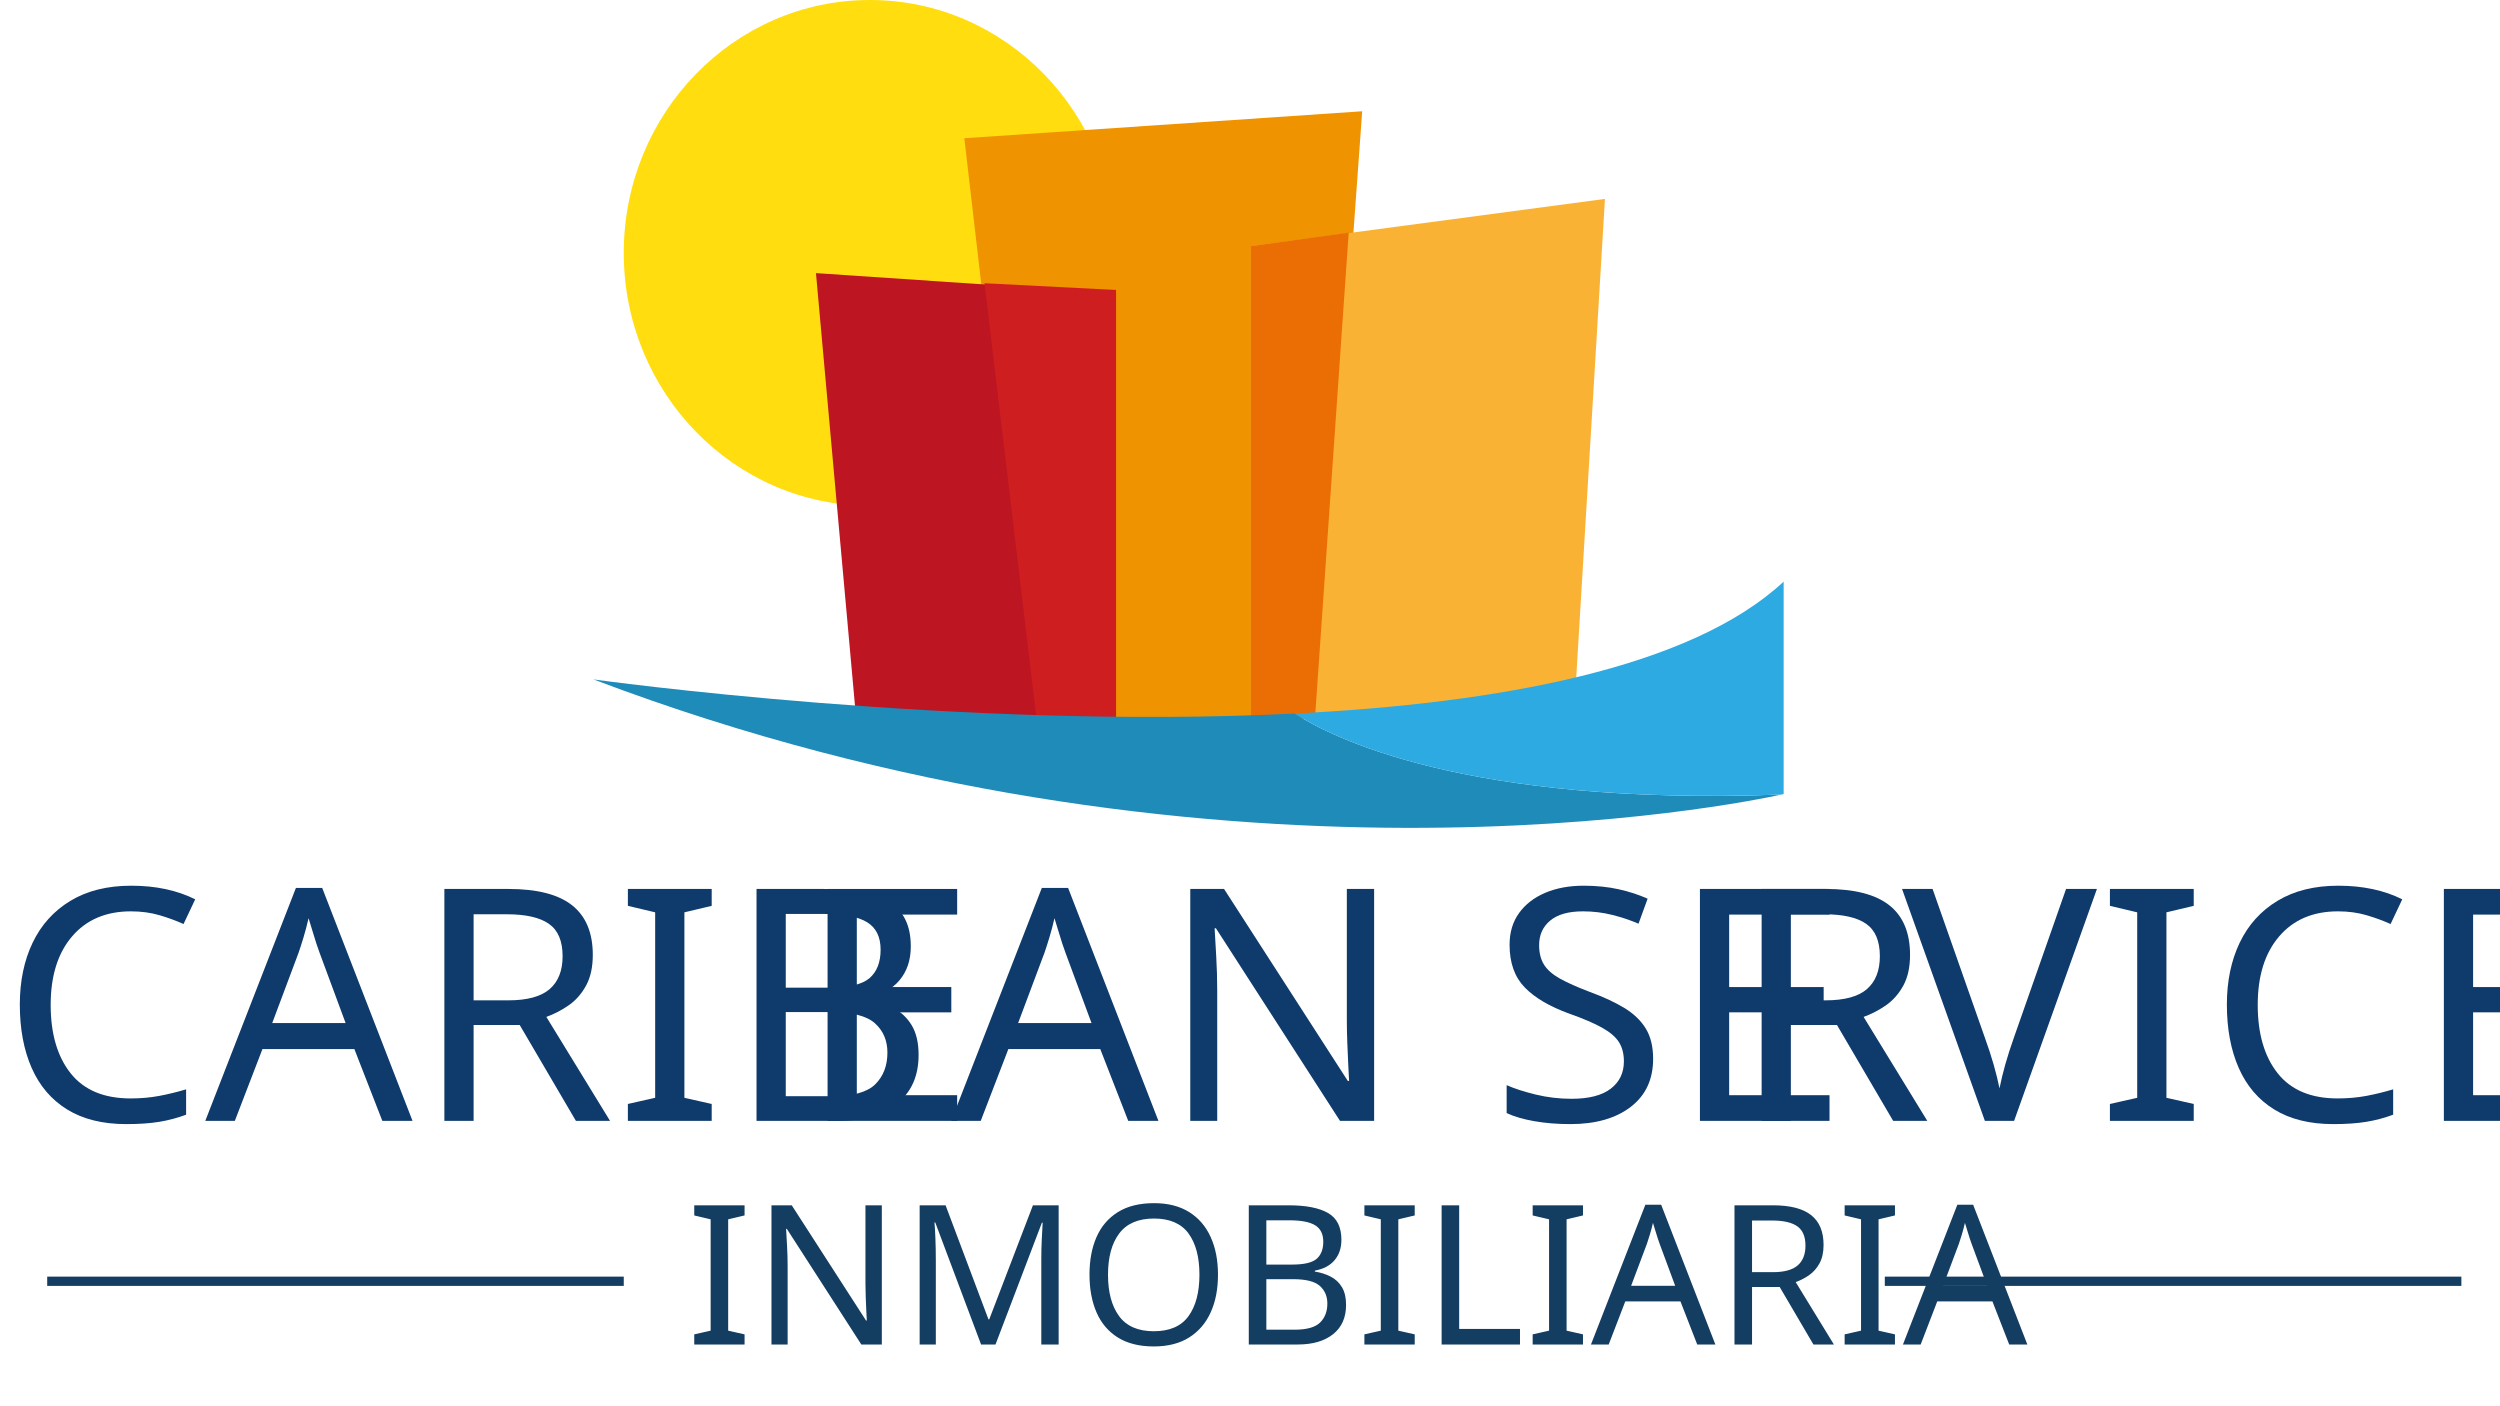
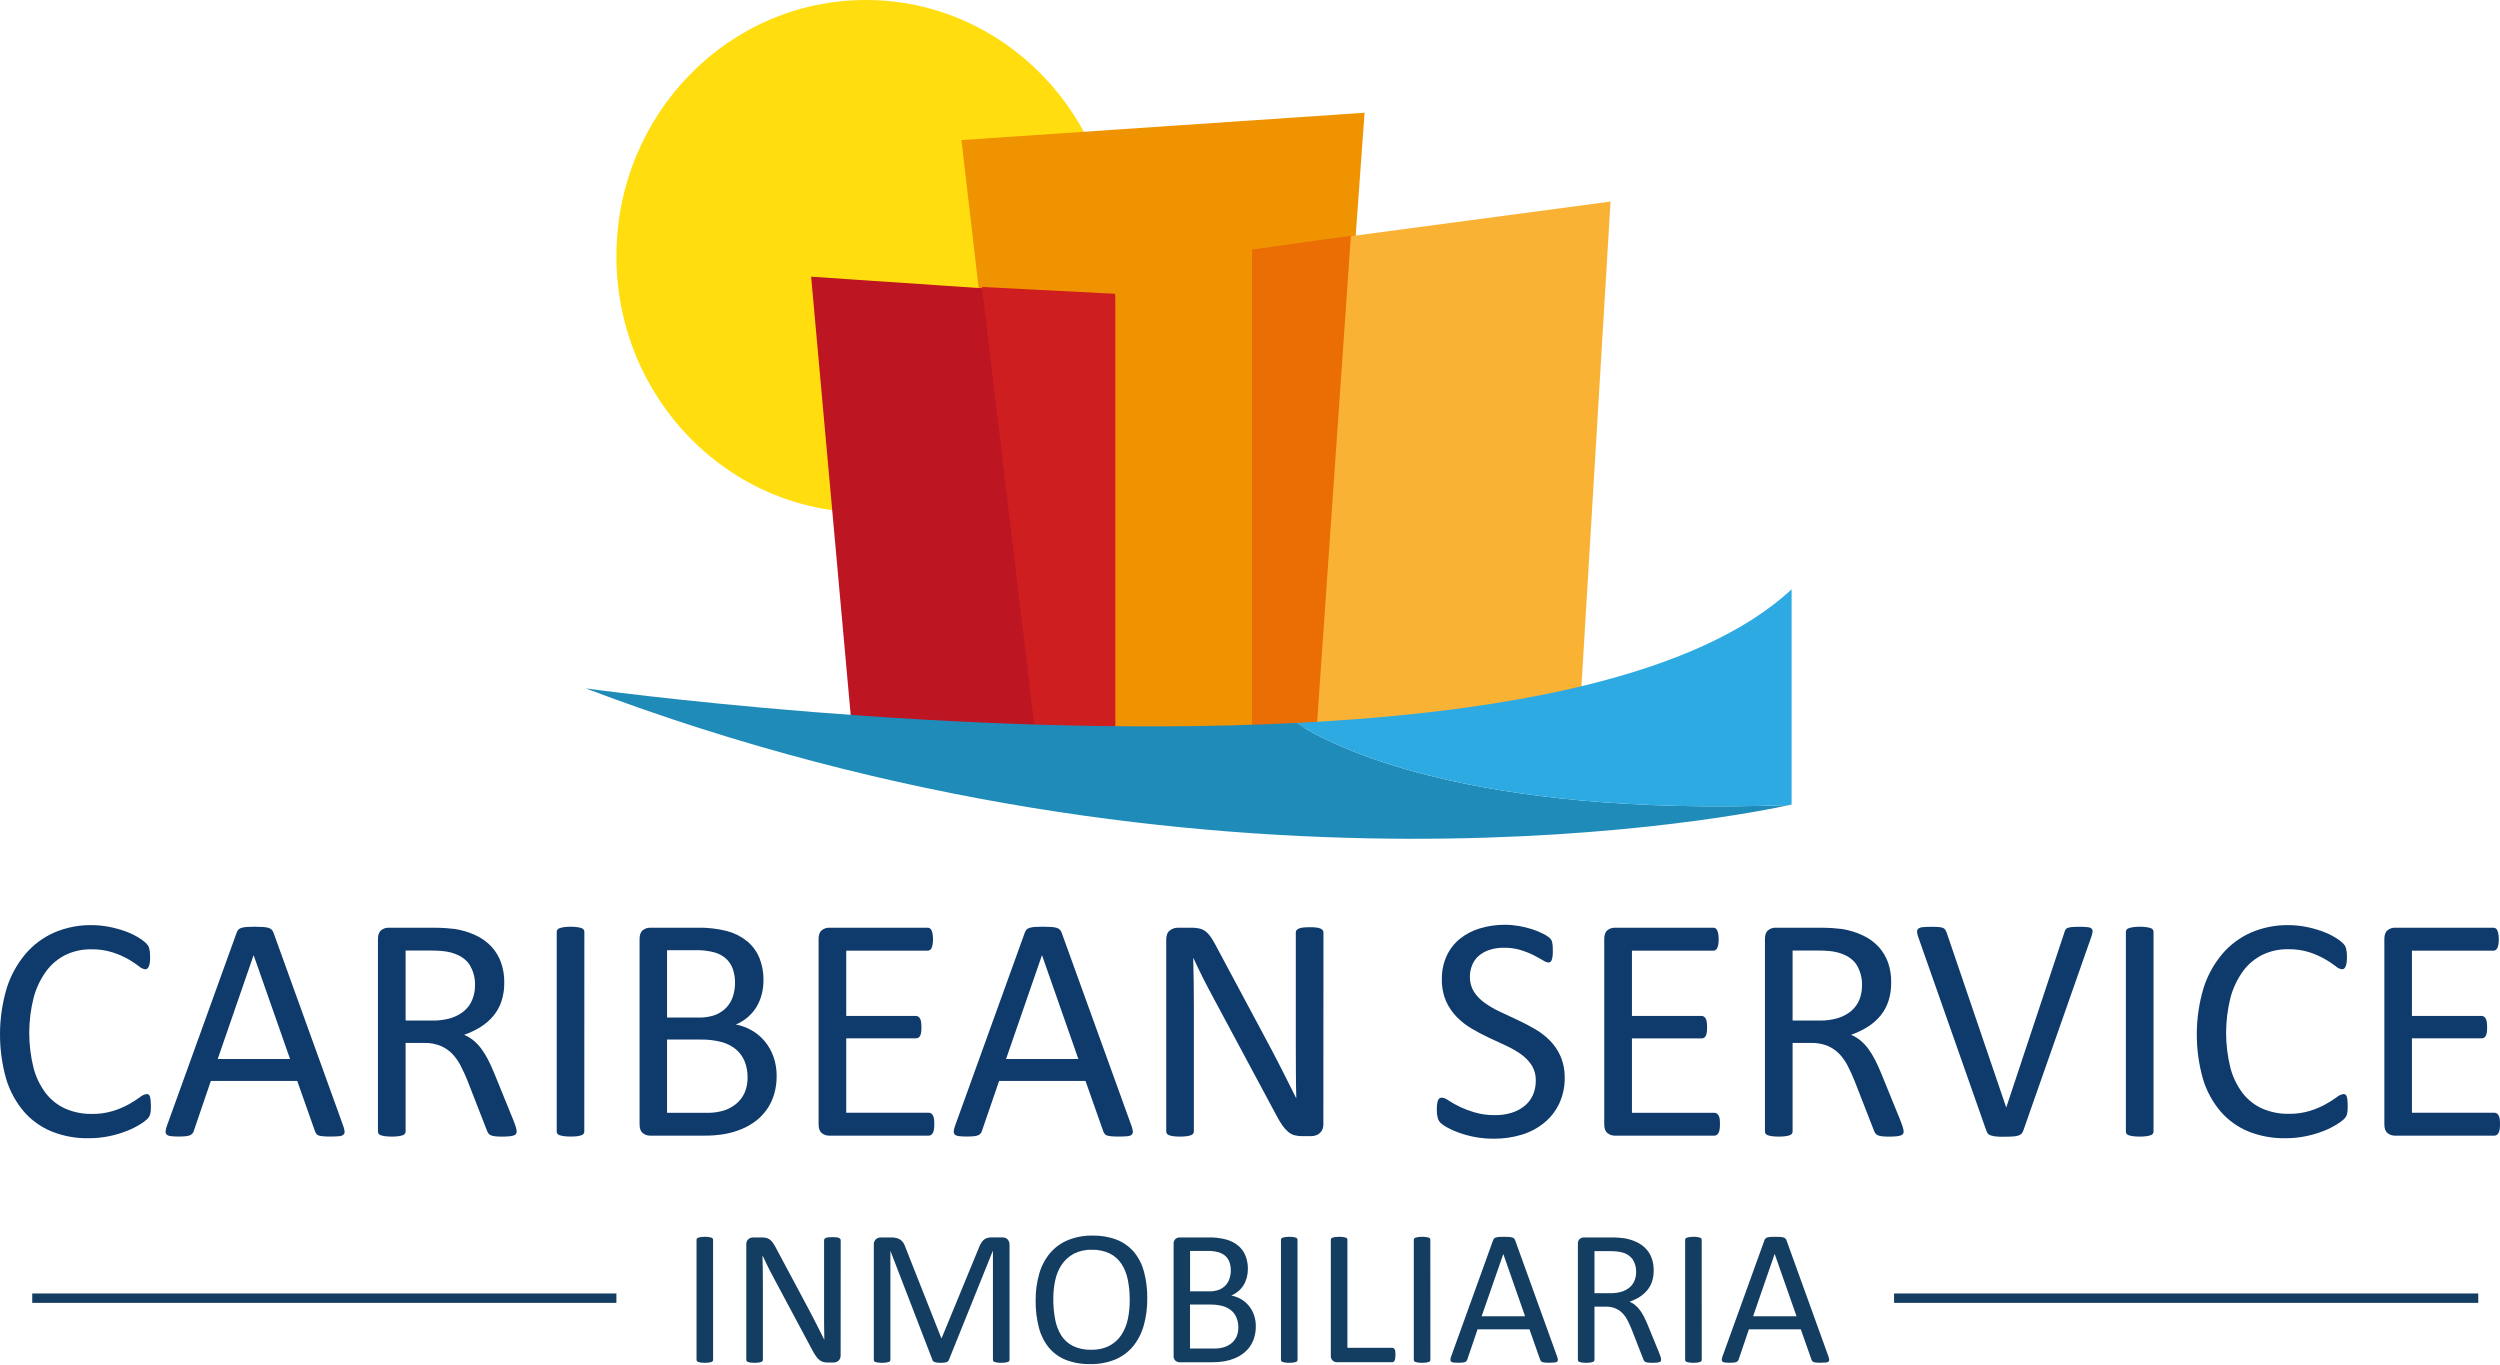
- <svg xmlns="http://www.w3.org/2000/svg" viewBox="0 0 1348.34 758">
+ <svg xmlns="http://www.w3.org/2000/svg" id="Capa_1" data-name="Capa 1" width="1330.78" height="726.12" viewBox="0 0 1330.78 726.12">
  <defs>
-     <style>.cls-1{fill:#ffdd0f;}.cls-2{fill:#f09300;}.cls-3{fill:#bd1522;}.cls-4{fill:#cf1e20;}.cls-5{fill:#fab234;}.cls-6{fill:#eb6e04;}.cls-7{fill:#1f8bb9;}.cls-8{fill:#2daae2;}.cls-9{font-size:175.19px;fill:#0e3a6c;}.cls-12,.cls-9{font-family:Calibri, Calibri;}.cls-10{letter-spacing:-0.01em;}.cls-11{letter-spacing:-0.01em;}.cls-12{font-size:105.16px;fill:#143d62;}.cls-13{fill:none;stroke:#143d62;stroke-miterlimit:10;stroke-width:5px;}</style>
+     <style>.cls-1{fill:#ffdd0f;}.cls-2{fill:#f09300;}.cls-3{fill:#bd1522;}.cls-4{fill:#cf1e20;}.cls-5{fill:#fab234;}.cls-6{fill:#eb6e04;}.cls-7{fill:#1f8bb9;}.cls-8{fill:#2daae2;}.cls-9{isolation:isolate;}.cls-10{fill:#0e3a6c;}.cls-11{fill:#143d62;}.cls-12{fill:none;stroke:#143d62;stroke-miterlimit:10;stroke-width:5px;}</style>
  </defs>
  <g id="Capa_2" data-name="Capa 2">
-     <ellipse class="cls-1" cx="469.17" cy="136.39" rx="132.75" ry="136.39" />
-     <polygon class="cls-2" points="520.09 74.56 734.68 60.01 711.03 387.34 556.46 387.34 520.09 74.56" />
-     <polygon class="cls-3" points="461.9 389.16 440.08 147.3 601.92 158.21 601.92 396.43 461.9 389.16" />
-     <polygon class="cls-4" points="531 152.75 601.92 156.39 601.92 396.43 560.1 396.43 531 152.75" />
-     <polygon class="cls-5" points="674.66 132.75 865.61 107.29 849.24 380.07 674.66 389.16 674.66 132.75" />
-     <polygon class="cls-6" points="674.66 132.75 727.4 125.48 709.22 387.34 674.66 387.34 674.66 132.75" />
-     <path class="cls-7" d="M971.71,446.53c-20.91,4.6-308.06,64-640.71-62.1,0,0,197.23,27.48,378.19,18.4C728.3,415.25,801,452.91,971.71,446.53Z" transform="translate(-10.94 -18)" />
-     <path class="cls-8" d="M972.93,331.69V446.26l-1.22.27C801,452.91,728.3,415.25,709.19,402.83,819,397.34,922.79,378.39,972.93,331.69Z" transform="translate(-10.94 -18)" />
-     <text class="cls-9" transform="translate(0 604.52)">CARIB<tspan class="cls-10" x="429.34" y="0">E</tspan>
-       <tspan x="513.01" y="0">AN SE</tspan>
-       <tspan class="cls-11" x="933.11" y="0">R</tspan>
-       <tspan x="1025.84" y="0">VICE</tspan>
-     </text>
-     <text class="cls-12" transform="translate(370.23 725.14)">INMOBILIARIA</text>
-     <line class="cls-13" x1="25.46" y1="691.03" x2="336.42" y2="691.03" />
-     <line class="cls-13" x1="1016.54" y1="691.03" x2="1327.51" y2="691.03" />
+     <ellipse class="cls-1" cx="460.87" cy="136.39" rx="132.75" ry="136.39" />
+     <polygon class="cls-2" points="511.79 74.56 726.38 60.01 702.73 387.34 548.16 387.34 511.79 74.56" />
+     <polygon class="cls-3" points="453.6 389.16 431.78 147.3 593.62 158.21 593.62 396.43 453.6 389.16" />
+     <polygon class="cls-4" points="522.7 152.75 593.62 156.39 593.62 396.43 551.8 396.43 522.7 152.75" />
+     <polygon class="cls-5" points="666.36 132.75 857.31 107.29 840.94 380.07 666.36 389.16 666.36 132.75" />
+     <polygon class="cls-6" points="666.36 132.75 719.1 125.48 700.92 387.34 666.36 387.34 666.36 132.75" />
+     <path class="cls-7" d="M960.77,428.53c-20.91,4.6-308.06,64-640.71-62.1,0,0,197.23,27.48,378.19,18.4C717.36,397.25,790.06,434.91,960.77,428.53Z" transform="translate(-8.3)" />
+     <path class="cls-8" d="M962,313.69V428.26l-1.22.27c-170.71,6.38-243.41-31.28-262.52-43.7C808.06,379.34,911.85,360.39,962,313.69Z" transform="translate(-8.3)" />
+     <g class="cls-9">
+       <g class="cls-9">
+         <path class="cls-10" d="M88.62,588.87c0,.91,0,1.71-.08,2.39a10.37,10.37,0,0,1-.3,1.8,6.33,6.33,0,0,1-.56,1.37,7.57,7.57,0,0,1-1.2,1.45,25,25,0,0,1-3.59,2.61,42.86,42.86,0,0,1-6.8,3.42,57,57,0,0,1-9.32,2.82,53.74,53.74,0,0,1-11.51,1.16A50.54,50.54,0,0,1,35.8,602.3,39.33,39.33,0,0,1,21,591.69a48.45,48.45,0,0,1-9.41-17.32,87,87,0,0,1,.26-48.29,53.31,53.31,0,0,1,10-18.27,42.82,42.82,0,0,1,15.36-11.42A48.67,48.67,0,0,1,57,492.46a47.74,47.74,0,0,1,9.32.9,58.72,58.72,0,0,1,8.39,2.27,38,38,0,0,1,6.84,3.16,23.12,23.12,0,0,1,4.15,2.95,10.45,10.45,0,0,1,1.5,1.75,6.18,6.18,0,0,1,.55,1.42,13.33,13.33,0,0,1,.35,1.92,25.2,25.2,0,0,1,.12,2.65,20.07,20.07,0,0,1-.17,2.91,7.93,7.93,0,0,1-.51,2,3.16,3.16,0,0,1-.82,1.2,1.76,1.76,0,0,1-1.16.38,6.43,6.43,0,0,1-3.36-1.66,53,53,0,0,0-5.54-3.68A45,45,0,0,0,68.37,507a36.08,36.08,0,0,0-11.65-1.67,30.44,30.44,0,0,0-13.46,2.95,28.41,28.41,0,0,0-10.36,8.69,42.63,42.63,0,0,0-6.67,14,76.81,76.81,0,0,0-.08,37.47,38.42,38.42,0,0,0,6.53,13.51,27.33,27.33,0,0,0,10.45,8.22,33.93,33.93,0,0,0,14,2.78,36.86,36.86,0,0,0,11.56-1.63,44.76,44.76,0,0,0,8.43-3.63A67.18,67.18,0,0,0,82.86,584a6.83,6.83,0,0,1,3.53-1.62,2,2,0,0,1,1,.25,1.85,1.85,0,0,1,.69,1,8.65,8.65,0,0,1,.38,2A32.08,32.08,0,0,1,88.62,588.87Z" transform="translate(-8.3)" />
+         <path class="cls-10" d="M191,599.3a10.85,10.85,0,0,1,.72,3,2.07,2.07,0,0,1-.64,1.75,4.1,4.1,0,0,1-2.27.77,39.53,39.53,0,0,1-4.23.17c-1.77,0-3.18,0-4.23-.13a9.34,9.34,0,0,1-2.4-.42,2.54,2.54,0,0,1-1.2-.82,6.56,6.56,0,0,1-.72-1.28l-9.5-26.94h-46L111.46,602a4.76,4.76,0,0,1-.68,1.33,3.41,3.41,0,0,1-1.24.94,7.82,7.82,0,0,1-2.31.55,34.36,34.36,0,0,1-3.9.17,32,32,0,0,1-4.06-.21,4.07,4.07,0,0,1-2.22-.81,2.17,2.17,0,0,1-.6-1.76,10.46,10.46,0,0,1,.73-3L134.3,496.39a4.46,4.46,0,0,1,.9-1.53,3.72,3.72,0,0,1,1.62-.95,13.19,13.19,0,0,1,2.74-.47c1.11-.08,2.52-.13,4.24-.13s3.33.05,4.53.13a14.23,14.23,0,0,1,2.91.47,3.83,3.83,0,0,1,1.71,1,4.58,4.58,0,0,1,.94,1.58Zm-47.65-90.76h-.09l-19.07,55.18H162.7Z" transform="translate(-8.3)" />
+         <path class="cls-10" d="M283.32,602.3a2.64,2.64,0,0,1-.26,1.19,2,2,0,0,1-1.11.86,9.3,9.3,0,0,1-2.4.51,37.36,37.36,0,0,1-4.1.17,30.06,30.06,0,0,1-3.64-.17,8.1,8.1,0,0,1-2.27-.55,3.15,3.15,0,0,1-1.32-1.07,6.81,6.81,0,0,1-.82-1.71l-10.17-26.09q-1.8-4.46-3.73-8.17a26.49,26.49,0,0,0-4.57-6.42,18.78,18.78,0,0,0-6.25-4.19,22.35,22.35,0,0,0-8.64-1.5h-9.83V602.3a1.91,1.91,0,0,1-.39,1.19,2.54,2.54,0,0,1-1.2.82,11.53,11.53,0,0,1-2.22.51,30.11,30.11,0,0,1-7.1,0,12.79,12.79,0,0,1-2.27-.51,2.27,2.27,0,0,1-1.2-.82,2.16,2.16,0,0,1-.34-1.19V499.82c0-2.23.59-3.78,1.76-4.67a6,6,0,0,1,3.72-1.32h23.52c2.79,0,5.12.07,7,.21s3.52.3,5,.47A42.21,42.21,0,0,1,261.8,498a27,27,0,0,1,8.26,6.07,24.66,24.66,0,0,1,5,8.43A31.51,31.51,0,0,1,276.73,523a30.75,30.75,0,0,1-1.5,10,24.15,24.15,0,0,1-4.32,7.79,28.41,28.41,0,0,1-6.76,5.86,43.5,43.5,0,0,1-8.81,4.19,20.63,20.63,0,0,1,5,3,25,25,0,0,1,4.15,4.4,40.53,40.53,0,0,1,3.64,5.9q1.71,3.35,3.42,7.53l9.92,24.38c.8,2.05,1.31,3.49,1.54,4.32A7.84,7.84,0,0,1,283.32,602.3Zm-22.16-77.76a19.79,19.79,0,0,0-2.91-11q-2.91-4.5-9.75-6.46a27.7,27.7,0,0,0-4.83-.86q-2.7-.25-7.06-.25h-12.4v37.29h14.37a31.94,31.94,0,0,0,10-1.41,20,20,0,0,0,7.06-3.93,15.34,15.34,0,0,0,4.14-5.95A20.28,20.28,0,0,0,261.16,524.54Z" transform="translate(-8.3)" />
+         <path class="cls-10" d="M319.33,602.3a2.16,2.16,0,0,1-.34,1.19,2.27,2.27,0,0,1-1.2.82,12.79,12.79,0,0,1-2.27.51A24.76,24.76,0,0,1,312,605a25,25,0,0,1-3.51-.21,12.72,12.72,0,0,1-2.31-.51,2.2,2.2,0,0,1-1.19-.82,2.08,2.08,0,0,1-.34-1.19V496.05a1.9,1.9,0,0,1,.38-1.19,2.52,2.52,0,0,1,1.28-.82,14,14,0,0,1,2.31-.51,23.24,23.24,0,0,1,3.38-.22,24.58,24.58,0,0,1,3.55.22,12.79,12.79,0,0,1,2.27.51,2.27,2.27,0,0,1,1.2.82,2.16,2.16,0,0,1,.34,1.19Z" transform="translate(-8.3)" />
+         <path class="cls-10" d="M421.72,572.78a33.46,33.46,0,0,1-1.32,9.63,28.81,28.81,0,0,1-3.72,7.91,27.69,27.69,0,0,1-5.78,6.16,33.36,33.36,0,0,1-7.61,4.45,43.6,43.6,0,0,1-9.07,2.69,61,61,0,0,1-11.08.9H354.23a6,6,0,0,1-3.72-1.33q-1.75-1.32-1.76-4.66V499.82c0-2.23.59-3.78,1.76-4.67a6.09,6.09,0,0,1,3.72-1.32h25.15a58.5,58.5,0,0,1,16.25,1.88,28.71,28.71,0,0,1,10.57,5.48,22.65,22.65,0,0,1,6.37,8.81,31,31,0,0,1,2.14,11.8,30,30,0,0,1-.94,7.53A25.34,25.34,0,0,1,411,536a22.9,22.9,0,0,1-4.62,5.43,24.23,24.23,0,0,1-6.38,3.93,27,27,0,0,1,8.47,3.13,25.59,25.59,0,0,1,6.89,5.77,26.92,26.92,0,0,1,4.66,8.21A30.13,30.13,0,0,1,421.72,572.78Zm-22.15-49.52a22.48,22.48,0,0,0-1.11-7.28,13.52,13.52,0,0,0-3.5-5.51,15.75,15.75,0,0,0-6.23-3.47,35.4,35.4,0,0,0-10.16-1.2H363.38v35.85h16.73a23.76,23.76,0,0,0,9.22-1.5,16.63,16.63,0,0,0,5.8-4,15.52,15.52,0,0,0,3.37-5.9A23.11,23.11,0,0,0,399.57,523.26Zm6.67,50.38a22.48,22.48,0,0,0-1.58-8.73,16.6,16.6,0,0,0-4.61-6.33,20.44,20.44,0,0,0-7.6-3.89A42.07,42.07,0,0,0,381,553.37H363.38v39h21.35a29.34,29.34,0,0,0,8.79-1.19,19.68,19.68,0,0,0,6.61-3.55,16.33,16.33,0,0,0,4.49-5.86A19.21,19.21,0,0,0,406.24,573.64Z" transform="translate(-8.3)" />
+         <path class="cls-10" d="M505.64,598.45a19.22,19.22,0,0,1-.17,2.69,6,6,0,0,1-.6,1.93,3,3,0,0,1-1,1.11,2.29,2.29,0,0,1-1.24.34H449.52a6,6,0,0,1-3.72-1.33q-1.76-1.32-1.75-4.66V499.82c0-2.23.58-3.78,1.75-4.67a6.09,6.09,0,0,1,3.72-1.32h52.53a2.19,2.19,0,0,1,2.13,1.45,8.6,8.6,0,0,1,.56,1.93,16.33,16.33,0,0,1,.21,2.86,15.26,15.26,0,0,1-.21,2.7,7.55,7.55,0,0,1-.56,1.88,2.39,2.39,0,0,1-.89,1.07,2.34,2.34,0,0,1-1.24.34H458.76v34.73h37.13a2.12,2.12,0,0,1,1.24.39,3.09,3.09,0,0,1,.94,1.07,5.47,5.47,0,0,1,.55,1.88,19.4,19.4,0,0,1,.17,2.82,16.91,16.91,0,0,1-.17,2.65,5.47,5.47,0,0,1-.55,1.8,2.41,2.41,0,0,1-.94,1,2.58,2.58,0,0,1-1.24.3H458.76v39.61h43.88a2.29,2.29,0,0,1,1.24.34,3,3,0,0,1,1,1.07,5.4,5.4,0,0,1,.6,1.88A20.76,20.76,0,0,1,505.64,598.45Z" transform="translate(-8.3)" />
+         <path class="cls-10" d="M610.6,599.3a10.93,10.93,0,0,1,.73,3,2.11,2.11,0,0,1-.65,1.75,4.06,4.06,0,0,1-2.26.77,39.86,39.86,0,0,1-4.24.17c-1.77,0-3.18,0-4.23-.13a9.34,9.34,0,0,1-2.4-.42,2.46,2.46,0,0,1-1.19-.82,6.55,6.55,0,0,1-.73-1.28l-9.5-26.94h-46L531,602a4.51,4.51,0,0,1-.68,1.33,3.41,3.41,0,0,1-1.24.94,7.66,7.66,0,0,1-2.31.55,34.29,34.29,0,0,1-3.89.17,32.08,32.08,0,0,1-4.07-.21,4.07,4.07,0,0,1-2.22-.81,2.17,2.17,0,0,1-.6-1.76,10.46,10.46,0,0,1,.73-3l37.12-102.83a4.46,4.46,0,0,1,.9-1.53,3.71,3.71,0,0,1,1.63-.95,13,13,0,0,1,2.74-.47c1.11-.08,2.52-.13,4.23-.13s3.34.05,4.53.13a14.23,14.23,0,0,1,2.91.47,3.83,3.83,0,0,1,1.71,1,4.58,4.58,0,0,1,.94,1.58ZM563,508.54h-.08l-19.08,55.18h38.49Z" transform="translate(-8.3)" />
+         <path class="cls-10" d="M712.74,598.45a6.74,6.74,0,0,1-.58,2.91,5.69,5.69,0,0,1-3.58,3.07,8,8,0,0,1-2.3.35h-4.87a15.52,15.52,0,0,1-4-.47,9.23,9.23,0,0,1-3.28-1.71,17.55,17.55,0,0,1-3.09-3.38,44.55,44.55,0,0,1-3.29-5.48l-33.77-63q-2.64-4.87-5.34-10.22t-5-10.39h-.17q.16,6.15.25,12.57t.09,12.75V602.3a2.08,2.08,0,0,1-.36,1.15,2.3,2.3,0,0,1-1.22.86,12.65,12.65,0,0,1-2.26.51,30.37,30.37,0,0,1-7.13,0,11.59,11.59,0,0,1-2.21-.51,2.28,2.28,0,0,1-1.17-.86,2.08,2.08,0,0,1-.36-1.15V500.16c0-2.28.64-3.91,1.94-4.88a6.91,6.91,0,0,1,4.24-1.45h7.24a17.87,17.87,0,0,1,4.28.43,8.72,8.72,0,0,1,3.09,1.41,12.36,12.36,0,0,1,2.65,2.73,36.3,36.3,0,0,1,2.68,4.41l26,48.59q2.4,4.46,4.63,8.68t4.3,8.34q2.07,4.11,4.09,8.09t4,8h.09q-.18-6.75-.21-14.07c0-4.88-.05-9.56-.05-14.07V496.31a1.89,1.89,0,0,1,.36-1.11,3,3,0,0,1,1.22-.9,8.08,8.08,0,0,1,2.26-.56,32.22,32.22,0,0,1,3.65-.17,30.5,30.5,0,0,1,3.43.17,7.48,7.48,0,0,1,2.26.56,3.09,3.09,0,0,1,1.18.9,1.89,1.89,0,0,1,.36,1.11Z" transform="translate(-8.3)" />
+         <path class="cls-10" d="M841.22,573.47a32.12,32.12,0,0,1-2.87,13.86,29.7,29.7,0,0,1-8,10.3,34.53,34.53,0,0,1-12,6.38,50,50,0,0,1-14.84,2.13,53.69,53.69,0,0,1-10.31-.93,56.24,56.24,0,0,1-8.47-2.32,40.52,40.52,0,0,1-6.24-2.82,16.66,16.66,0,0,1-3.51-2.48A6.25,6.25,0,0,1,773.6,595a15,15,0,0,1-.47-4.23,22.42,22.42,0,0,1,.17-3.12,7.31,7.31,0,0,1,.51-2,2.23,2.23,0,0,1,.86-1.07,2.32,2.32,0,0,1,1.2-.3,7,7,0,0,1,3.37,1.45,53,53,0,0,0,13.86,6.37,37.7,37.7,0,0,0,11.17,1.5,28.56,28.56,0,0,0,8.76-1.28,20.65,20.65,0,0,0,6.85-3.64,15.63,15.63,0,0,0,4.4-5.77,18.74,18.74,0,0,0,1.54-7.79,14.58,14.58,0,0,0-2.14-8,21.58,21.58,0,0,0-5.64-5.86,50.17,50.17,0,0,0-8-4.62l-9.2-4.27a102.45,102.45,0,0,1-9.15-4.84,38.39,38.39,0,0,1-8-6.24,28.9,28.9,0,0,1-5.69-8.43,27.91,27.91,0,0,1-2.18-11.59,29,29,0,0,1,2.52-12.36,25.47,25.47,0,0,1,7-9.11,31.33,31.33,0,0,1,10.7-5.6,45,45,0,0,1,13.38-1.93,43.28,43.28,0,0,1,7.4.65,48.69,48.69,0,0,1,7,1.71,39.4,39.4,0,0,1,5.86,2.39,15.7,15.7,0,0,1,3.38,2.14,7,7,0,0,1,1.07,1.28,4.91,4.91,0,0,1,.42,1.2,11.7,11.7,0,0,1,.26,1.75c.06.69.08,1.57.08,2.66s0,1.93-.12,2.73a10.85,10.85,0,0,1-.39,2,2.39,2.39,0,0,1-.73,1.2,1.62,1.62,0,0,1-1.06.39,6.9,6.9,0,0,1-3-1.2q-2-1.2-4.91-2.7a43.55,43.55,0,0,0-6.89-2.73,29.86,29.86,0,0,0-8.94-1.24,23.5,23.5,0,0,0-8,1.24,16.45,16.45,0,0,0-5.65,3.29,13,13,0,0,0-3.33,4.88,16.17,16.17,0,0,0-1.12,6,14.5,14.5,0,0,0,2.14,8,21.91,21.91,0,0,0,5.69,5.9,50.93,50.93,0,0,0,8.09,4.71l9.23,4.32q4.71,2.17,9.24,4.79a38.41,38.41,0,0,1,8.09,6.16,28.19,28.19,0,0,1,5.73,8.38A27.63,27.63,0,0,1,841.22,573.47Z" transform="translate(-8.3)" />
+         <path class="cls-10" d="M923.85,598.45a17.81,17.81,0,0,1-.17,2.69,5.55,5.55,0,0,1-.6,1.93,2.92,2.92,0,0,1-1,1.11,2.29,2.29,0,0,1-1.24.34H867.74a6,6,0,0,1-3.72-1.33q-1.75-1.32-1.76-4.66V499.82c0-2.23.59-3.78,1.76-4.67a6,6,0,0,1,3.72-1.32h52.52a2.29,2.29,0,0,1,1.24.34,2.43,2.43,0,0,1,.9,1.11,9.16,9.16,0,0,1,.56,1.93,16.33,16.33,0,0,1,.21,2.86,15.26,15.26,0,0,1-.21,2.7,8,8,0,0,1-.56,1.88,2.47,2.47,0,0,1-.9,1.07,2.29,2.29,0,0,1-1.24.34H877v34.73H914.1a2.1,2.1,0,0,1,1.24.39,3,3,0,0,1,.94,1.07,5.45,5.45,0,0,1,.56,1.88A20.92,20.92,0,0,1,917,547a18.22,18.22,0,0,1-.17,2.65,5.46,5.46,0,0,1-.56,1.8,2.35,2.35,0,0,1-.94,1,2.56,2.56,0,0,1-1.24.3H877v39.61h43.88a2.29,2.29,0,0,1,1.24.34,2.93,2.93,0,0,1,1,1.07,5,5,0,0,1,.6,1.88A19.3,19.3,0,0,1,923.85,598.45Z" transform="translate(-8.3)" />
+         <path class="cls-10" d="M1021.63,602.3a2.64,2.64,0,0,1-.26,1.19,2,2,0,0,1-1.11.86,9.3,9.3,0,0,1-2.4.51,37.24,37.24,0,0,1-4.1.17,30.06,30.06,0,0,1-3.64-.17,7.93,7.93,0,0,1-2.26-.55,3.18,3.18,0,0,1-1.33-1.07,6.81,6.81,0,0,1-.81-1.71l-10.18-26.09q-1.8-4.46-3.72-8.17a26.52,26.52,0,0,0-4.58-6.42,18.84,18.84,0,0,0-6.24-4.19,22.42,22.42,0,0,0-8.64-1.5h-9.84V602.3a1.91,1.91,0,0,1-.39,1.19,2.46,2.46,0,0,1-1.19.82,11.85,11.85,0,0,1-2.23.51,30.11,30.11,0,0,1-7.1,0,12.79,12.79,0,0,1-2.27-.51,2.2,2.2,0,0,1-1.19-.82,2.08,2.08,0,0,1-.35-1.19V499.82c0-2.23.59-3.78,1.76-4.67a6.09,6.09,0,0,1,3.72-1.32H976.8c2.8,0,5.12.07,7,.21s3.52.3,5,.47a42.1,42.1,0,0,1,11.33,3.51,27,27,0,0,1,8.26,6.07,24.66,24.66,0,0,1,5,8.43A31.26,31.26,0,0,1,1015,523a30.75,30.75,0,0,1-1.5,10,23.78,23.78,0,0,1-4.32,7.79,28.56,28.56,0,0,1-6.75,5.86,43.75,43.75,0,0,1-8.81,4.19,21,21,0,0,1,5,3,25.77,25.77,0,0,1,4.15,4.4,41.4,41.4,0,0,1,3.63,5.9q1.71,3.35,3.42,7.53l9.93,24.38c.79,2.05,1.31,3.49,1.54,4.32A8.23,8.23,0,0,1,1021.63,602.3Zm-22.16-77.76a19.79,19.79,0,0,0-2.91-11c-1.93-3-5.19-5.15-9.75-6.46a27.36,27.36,0,0,0-4.83-.86q-2.7-.25-7.06-.25h-12.4v37.29h14.37a31.9,31.9,0,0,0,10.05-1.41,19.89,19.89,0,0,0,7.06-3.93,15.47,15.47,0,0,0,4.15-5.95A20.49,20.49,0,0,0,999.47,524.54Z" transform="translate(-8.3)" />
+         <path class="cls-10" d="M1085.27,602a4.06,4.06,0,0,1-.94,1.54,4,4,0,0,1-1.67.94,11.78,11.78,0,0,1-2.74.47c-1.11.09-2.49.13-4.14.13-1.26,0-2.36,0-3.3,0a19.68,19.68,0,0,1-2.44-.21,16.91,16.91,0,0,1-1.75-.39,4.73,4.73,0,0,1-1.24-.55,2.75,2.75,0,0,1-.81-.82,5.87,5.87,0,0,1-.56-1.15L1029.5,499.05a10.58,10.58,0,0,1-.73-3,2,2,0,0,1,.73-1.75,4.83,4.83,0,0,1,2.48-.77q1.71-.18,4.62-.18c1.59,0,2.86.05,3.8.13a7.68,7.68,0,0,1,2.19.47,2.73,2.73,0,0,1,1.15.9,7.07,7.07,0,0,1,.73,1.41l31.73,93.16h.09l30.88-93a6.42,6.42,0,0,1,.6-1.53,2.32,2.32,0,0,1,1.2-.95,9,9,0,0,1,2.39-.47c1-.08,2.4-.13,4.11-.13a32.44,32.44,0,0,1,4.19.22,3.47,3.47,0,0,1,2.09.81,2.09,2.09,0,0,1,.43,1.76,13.29,13.29,0,0,1-.81,3Z" transform="translate(-8.3)" />
+         <path class="cls-10" d="M1154.65,602.3a2.08,2.08,0,0,1-.35,1.19,2.28,2.28,0,0,1-1.19.82,12.79,12.79,0,0,1-2.27.51,29.77,29.77,0,0,1-7.06,0,12.72,12.72,0,0,1-2.31-.51,2.27,2.27,0,0,1-1.2-.82,2.16,2.16,0,0,1-.34-1.19V496.05a1.91,1.91,0,0,1,.39-1.19,2.48,2.48,0,0,1,1.28-.82,14,14,0,0,1,2.31-.51,23.24,23.24,0,0,1,3.38-.22,24.68,24.68,0,0,1,3.55.22,12.79,12.79,0,0,1,2.27.51,2.28,2.28,0,0,1,1.19.82,2.08,2.08,0,0,1,.35,1.19Z" transform="translate(-8.3)" />
+         <path class="cls-10" d="M1258,588.87c0,.91,0,1.71-.08,2.39a10.37,10.37,0,0,1-.3,1.8,6.33,6.33,0,0,1-.56,1.37,7.57,7.57,0,0,1-1.2,1.45,25,25,0,0,1-3.59,2.61,42.86,42.86,0,0,1-6.8,3.42,57,57,0,0,1-9.32,2.82,53.74,53.74,0,0,1-11.51,1.16,50.54,50.54,0,0,1-19.46-3.59,39.33,39.33,0,0,1-14.8-10.61,48.29,48.29,0,0,1-9.41-17.32,87,87,0,0,1,.26-48.29,53.31,53.31,0,0,1,10-18.27,42.82,42.82,0,0,1,15.36-11.42,48.67,48.67,0,0,1,19.8-3.93,47.74,47.74,0,0,1,9.32.9,58.72,58.72,0,0,1,8.39,2.27,38,38,0,0,1,6.84,3.16,23.12,23.12,0,0,1,4.15,2.95,10.45,10.45,0,0,1,1.5,1.75,6.18,6.18,0,0,1,.55,1.42,13.44,13.44,0,0,1,.34,1.92,22.53,22.53,0,0,1,.13,2.65,20.07,20.07,0,0,1-.17,2.91,8.38,8.38,0,0,1-.51,2,3.27,3.27,0,0,1-.82,1.2,1.78,1.78,0,0,1-1.16.38,6.39,6.39,0,0,1-3.36-1.66,53,53,0,0,0-5.54-3.68,45,45,0,0,0-8.26-3.68,36.08,36.08,0,0,0-11.65-1.67,30.44,30.44,0,0,0-13.46,2.95,28.41,28.41,0,0,0-10.36,8.69,42.63,42.63,0,0,0-6.67,14,77,77,0,0,0-.09,37.47,38.6,38.6,0,0,0,6.54,13.51,27.33,27.33,0,0,0,10.45,8.22,33.93,33.93,0,0,0,14,2.78,36.86,36.86,0,0,0,11.56-1.63,44.76,44.76,0,0,0,8.43-3.63,67.18,67.18,0,0,0,5.72-3.64,6.83,6.83,0,0,1,3.53-1.62,2,2,0,0,1,1,.25,1.79,1.79,0,0,1,.68,1,8.09,8.09,0,0,1,.39,2A32.08,32.08,0,0,1,1258,588.87Z" transform="translate(-8.3)" />
+         <path class="cls-10" d="M1339.07,598.45a17.81,17.81,0,0,1-.17,2.69,5.55,5.55,0,0,1-.6,1.93,2.92,2.92,0,0,1-1,1.11,2.29,2.29,0,0,1-1.24.34H1283a6,6,0,0,1-3.72-1.33q-1.76-1.32-1.76-4.66V499.82c0-2.23.59-3.78,1.76-4.67a6.09,6.09,0,0,1,3.72-1.32h52.52a2.29,2.29,0,0,1,1.24.34,2.43,2.43,0,0,1,.9,1.11,9.16,9.16,0,0,1,.56,1.93,16.33,16.33,0,0,1,.21,2.86,15.26,15.26,0,0,1-.21,2.7,8,8,0,0,1-.56,1.88,2.47,2.47,0,0,1-.9,1.07,2.29,2.29,0,0,1-1.24.34H1292.2v34.73h37.12a2.1,2.1,0,0,1,1.24.39,3,3,0,0,1,.94,1.07,5.45,5.45,0,0,1,.56,1.88,20.92,20.92,0,0,1,.17,2.82,18.22,18.22,0,0,1-.17,2.65,5.46,5.46,0,0,1-.56,1.8,2.35,2.35,0,0,1-.94,1,2.56,2.56,0,0,1-1.24.3H1292.2v39.61h43.88a2.29,2.29,0,0,1,1.24.34,2.93,2.93,0,0,1,1,1.07,5,5,0,0,1,.6,1.88A19.3,19.3,0,0,1,1339.07,598.45Z" transform="translate(-8.3)" />
+       </g>
+     </g>
+     <g class="cls-9">
+       <path class="cls-11" d="M387.89,723.8a1.29,1.29,0,0,1-.2.72,1.38,1.38,0,0,1-.72.49,8.21,8.21,0,0,1-1.36.31,17.35,17.35,0,0,1-4.24,0A8,8,0,0,1,380,725a1.3,1.3,0,0,1-.72-.49,1.22,1.22,0,0,1-.21-.72V660a1.21,1.21,0,0,1,.23-.72,1.6,1.6,0,0,1,.77-.49,9.07,9.07,0,0,1,1.39-.3,13.13,13.13,0,0,1,2-.13,14.09,14.09,0,0,1,2.13.13,8.34,8.34,0,0,1,1.36.3,1.43,1.43,0,0,1,.72.49,1.34,1.34,0,0,1,.2.72Z" transform="translate(-8.3)" />
+       <path class="cls-11" d="M455.78,721.49a4,4,0,0,1-.35,1.75,3.46,3.46,0,0,1-.9,1.18,3.52,3.52,0,0,1-1.25.67,5.06,5.06,0,0,1-1.38.2H449a9.2,9.2,0,0,1-2.42-.28,5.38,5.38,0,0,1-2-1,10.3,10.3,0,0,1-1.86-2,26.86,26.86,0,0,1-2-3.29L420.5,680.88q-1.59-2.93-3.21-6.14c-1.07-2.14-2.08-4.22-3-6.24h-.11c.07,2.47.12,5,.16,7.55s.05,5.12.05,7.65v40.1a1.23,1.23,0,0,1-.22.7,1.37,1.37,0,0,1-.73.51,8.06,8.06,0,0,1-1.35.31,17.68,17.68,0,0,1-4.28,0,7.33,7.33,0,0,1-1.33-.31,1.4,1.4,0,0,1-.71-.51,1.3,1.3,0,0,1-.21-.7V662.5a3.44,3.44,0,0,1,1.16-2.93,4.18,4.18,0,0,1,2.55-.87h4.34a10.94,10.94,0,0,1,2.57.25,5.44,5.44,0,0,1,1.86.85,7.13,7.13,0,0,1,1.59,1.64,22.11,22.11,0,0,1,1.61,2.65l15.58,29.16q1.44,2.67,2.78,5.21t2.58,5l2.46,4.85q1.22,2.4,2.41,4.8h.05c-.07-2.7-.11-5.52-.13-8.44s0-5.74,0-8.45V660.18a1.16,1.16,0,0,1,.22-.66,1.66,1.66,0,0,1,.73-.54,4.63,4.63,0,0,1,1.36-.34,21,21,0,0,1,2.19-.1,20.12,20.12,0,0,1,2.06.1,4.25,4.25,0,0,1,1.35.34,1.71,1.71,0,0,1,.71.54,1.16,1.16,0,0,1,.22.66Z" transform="translate(-8.3)" />
+       <path class="cls-11" d="M545.69,723.8a1.23,1.23,0,0,1-.22.72,1.36,1.36,0,0,1-.74.49,8.57,8.57,0,0,1-1.35.31,15.06,15.06,0,0,1-2.14.13,15.45,15.45,0,0,1-2.09-.13,7.68,7.68,0,0,1-1.37-.31,1.42,1.42,0,0,1-.72-.49,1.22,1.22,0,0,1-.21-.72V665.94h-.1l-23.41,58.12a1.84,1.84,0,0,1-.44.62,2.32,2.32,0,0,1-.82.43,6,6,0,0,1-1.29.26,17.63,17.63,0,0,1-1.77.08,13.93,13.93,0,0,1-1.85-.11,6,6,0,0,1-1.28-.28,2.39,2.39,0,0,1-.8-.43,1.4,1.4,0,0,1-.38-.57l-22.39-58.12h-.05V723.8a1.22,1.22,0,0,1-.21.72,1.4,1.4,0,0,1-.74.49,8.52,8.52,0,0,1-1.38.31,15.58,15.58,0,0,1-2.16.13,15.27,15.27,0,0,1-2.12-.13,8.06,8.06,0,0,1-1.35-.31,1.29,1.29,0,0,1-.69-.49,1.37,1.37,0,0,1-.18-.72V662.7a3.72,3.72,0,0,1,1.15-3.08,3.92,3.92,0,0,1,2.55-.92h5.42a12.55,12.55,0,0,1,2.92.3,6.45,6.45,0,0,1,2.19,1,5.65,5.65,0,0,1,1.57,1.69,12.38,12.38,0,0,1,1.09,2.42l19,48.11h.26l19.77-48a14.26,14.26,0,0,1,1.25-2.62,6.72,6.72,0,0,1,1.49-1.72,5,5,0,0,1,1.8-.92,8.3,8.3,0,0,1,2.29-.28h5.69a4.54,4.54,0,0,1,1.48.23,2.93,2.93,0,0,1,1.2.72,3.66,3.66,0,0,1,.81,1.23,4.67,4.67,0,0,1,.32,1.82Z" transform="translate(-8.3)" />
+       <path class="cls-11" d="M619,691.15a51.4,51.4,0,0,1-1.9,14.53,30.56,30.56,0,0,1-5.67,11,24.86,24.86,0,0,1-9.48,7,33.69,33.69,0,0,1-13.3,2.44,34.11,34.11,0,0,1-13-2.24,22.81,22.81,0,0,1-9-6.49,27.74,27.74,0,0,1-5.31-10.58,54.48,54.48,0,0,1-1.75-14.53A50.11,50.11,0,0,1,561.5,678a29.83,29.83,0,0,1,5.7-10.91,25.29,25.29,0,0,1,9.5-6.93,33.51,33.51,0,0,1,13.3-2.44,33.92,33.92,0,0,1,12.78,2.21,23.23,23.23,0,0,1,9.07,6.44,27.48,27.48,0,0,1,5.39,10.48A52.48,52.48,0,0,1,619,691.15Zm-9.35.61a51.85,51.85,0,0,0-1-10.5,24,24,0,0,0-3.33-8.42,16.13,16.13,0,0,0-6.23-5.57,21,21,0,0,0-9.64-2,19.77,19.77,0,0,0-9.64,2.15,18.2,18.2,0,0,0-6.34,5.76,23.9,23.9,0,0,0-3.48,8.39,46.52,46.52,0,0,0-1,10.09,55.6,55.6,0,0,0,1,10.78,24.07,24.07,0,0,0,3.28,8.5,15.78,15.78,0,0,0,6.18,5.55,21.24,21.24,0,0,0,9.72,2,20.07,20.07,0,0,0,9.74-2.15,17.41,17.41,0,0,0,6.36-5.83,24.74,24.74,0,0,0,3.44-8.5A49.33,49.33,0,0,0,609.66,691.76Z" transform="translate(-8.3)" />
+       <path class="cls-11" d="M676.78,706.09a20,20,0,0,1-.8,5.78,17.45,17.45,0,0,1-2.23,4.75,16.64,16.64,0,0,1-3.47,3.69,20.16,20.16,0,0,1-4.57,2.67,26,26,0,0,1-5.44,1.62,36.66,36.66,0,0,1-6.65.54H636.26a3.57,3.57,0,0,1-2.23-.8,3.3,3.3,0,0,1-1-2.8V662.29a3.31,3.31,0,0,1,1-2.8,3.62,3.62,0,0,1,2.23-.79h15.1a34.69,34.69,0,0,1,9.75,1.13,17.21,17.21,0,0,1,6.35,3.28,13.57,13.57,0,0,1,3.82,5.29,18.48,18.48,0,0,1,1.28,7.09A17.53,17.53,0,0,1,672,680a14.83,14.83,0,0,1-1.67,4,13.68,13.68,0,0,1-2.77,3.27,14.94,14.94,0,0,1-3.83,2.36,16,16,0,0,1,5.09,1.87A15.42,15.42,0,0,1,673,695a16.15,16.15,0,0,1,2.8,4.93A18.14,18.14,0,0,1,676.78,706.09Zm-13.3-29.73a13.53,13.53,0,0,0-.67-4.36,8,8,0,0,0-2.1-3.32A9.5,9.5,0,0,0,657,666.6a21.06,21.06,0,0,0-6.1-.72h-9.11V687.4h10a14.25,14.25,0,0,0,5.53-.9,9.89,9.89,0,0,0,3.48-2.41,9.42,9.42,0,0,0,2-3.55A14,14,0,0,0,663.48,676.36Zm4,30.24a13.27,13.27,0,0,0-1-5.23,9.85,9.85,0,0,0-2.76-3.8,12.29,12.29,0,0,0-4.56-2.34,25.23,25.23,0,0,0-6.9-.8H641.76v23.42h12.81a17.47,17.47,0,0,0,5.28-.72,12,12,0,0,0,4-2.13,9.91,9.91,0,0,0,2.69-3.52A11.49,11.49,0,0,0,667.48,706.6Z" transform="translate(-8.3)" />
+       <path class="cls-11" d="M699,723.8a1.22,1.22,0,0,1-.21.72,1.3,1.3,0,0,1-.72.49,8,8,0,0,1-1.36.31,15.32,15.32,0,0,1-2.13.13,15.5,15.5,0,0,1-2.1-.13,8.19,8.19,0,0,1-1.39-.31,1.38,1.38,0,0,1-.72-.49,1.29,1.29,0,0,1-.2-.72V660a1.15,1.15,0,0,1,.23-.72,1.56,1.56,0,0,1,.77-.49,9.18,9.18,0,0,1,1.38-.3,13.3,13.3,0,0,1,2-.13,13.91,13.91,0,0,1,2.13.13,8.1,8.1,0,0,1,1.36.3,1.35,1.35,0,0,1,.72.49,1.27,1.27,0,0,1,.21.72Z" transform="translate(-8.3)" />
+       <path class="cls-11" d="M751.13,721.29A11.71,11.71,0,0,1,751,723a4,4,0,0,1-.33,1.18,1.76,1.76,0,0,1-.56.72,1.42,1.42,0,0,1-.8.23H720a3.57,3.57,0,0,1-2.23-.8,3.28,3.28,0,0,1-1.06-2.8V660a1.27,1.27,0,0,1,.21-.72,1.35,1.35,0,0,1,.72-.49,8.17,8.17,0,0,1,1.38-.3,14.26,14.26,0,0,1,2.11-.13,14,14,0,0,1,2.13.13,8.34,8.34,0,0,1,1.36.3,1.43,1.43,0,0,1,.72.49,1.26,1.26,0,0,1,.2.72v57.46h23.83a1.42,1.42,0,0,1,.8.23,1.79,1.79,0,0,1,.56.67,3.43,3.43,0,0,1,.33,1.15A12.26,12.26,0,0,1,751.13,721.29Z" transform="translate(-8.3)" />
+       <path class="cls-11" d="M769.71,723.8a1.22,1.22,0,0,1-.2.72,1.38,1.38,0,0,1-.72.49,8,8,0,0,1-1.36.31,15.43,15.43,0,0,1-2.13.13,15.77,15.77,0,0,1-2.11-.13,8,8,0,0,1-1.38-.31,1.3,1.3,0,0,1-.72-.49,1.22,1.22,0,0,1-.21-.72V660a1.21,1.21,0,0,1,.23-.72,1.66,1.66,0,0,1,.77-.49,9.34,9.34,0,0,1,1.39-.3,13.22,13.22,0,0,1,2-.13,14,14,0,0,1,2.13.13,8.1,8.1,0,0,1,1.36.3,1.43,1.43,0,0,1,.72.49,1.26,1.26,0,0,1,.2.72Z" transform="translate(-8.3)" />
+       <path class="cls-11" d="M837.13,722a6.25,6.25,0,0,1,.44,1.82,1.26,1.26,0,0,1-.38,1,2.44,2.44,0,0,1-1.36.46,24.31,24.31,0,0,1-2.55.11c-1.06,0-1.9,0-2.54-.08a5.74,5.74,0,0,1-1.44-.26,1.63,1.63,0,0,1-.72-.48,4.92,4.92,0,0,1-.43-.77l-5.7-16.18H794.82l-5.44,16a2.74,2.74,0,0,1-.41.8,2,2,0,0,1-.74.56,4.22,4.22,0,0,1-1.39.33,20.81,20.81,0,0,1-2.34.11,20,20,0,0,1-2.44-.13,2.48,2.48,0,0,1-1.33-.49,1.28,1.28,0,0,1-.36-1.05,6.25,6.25,0,0,1,.44-1.82l22.28-61.72a2.78,2.78,0,0,1,.54-.93,2.15,2.15,0,0,1,1-.56,7.5,7.5,0,0,1,1.64-.29c.67-.05,1.51-.07,2.54-.07s2,0,2.72.07a8.45,8.45,0,0,1,1.75.29,2.21,2.21,0,0,1,1,.59,2.7,2.7,0,0,1,.57.95Zm-28.6-54.48h0L797,700.65h23.11Z" transform="translate(-8.3)" />
+       <path class="cls-11" d="M892.54,723.8a1.47,1.47,0,0,1-.16.72,1.18,1.18,0,0,1-.66.52,5.76,5.76,0,0,1-1.44.3,22.78,22.78,0,0,1-2.47.11,18.26,18.26,0,0,1-2.18-.11,4.36,4.36,0,0,1-1.36-.33,1.81,1.81,0,0,1-.79-.64,3.8,3.8,0,0,1-.49-1l-6.11-15.66q-1.08-2.67-2.24-4.9a15.59,15.59,0,0,0-2.74-3.85,11.36,11.36,0,0,0-3.75-2.52,13.47,13.47,0,0,0-5.19-.9h-5.9V723.8a1.17,1.17,0,0,1-.23.72,1.56,1.56,0,0,1-.72.49,7.47,7.47,0,0,1-1.34.31,15.32,15.32,0,0,1-2.13.13,15.54,15.54,0,0,1-2.13-.13,8.21,8.21,0,0,1-1.36-.31,1.38,1.38,0,0,1-.72-.49,1.22,1.22,0,0,1-.2-.72V662.29a3.31,3.31,0,0,1,1-2.8,3.62,3.62,0,0,1,2.23-.79h14.12c1.68,0,3.07,0,4.19.12s2.11.18,3,.29a25.21,25.21,0,0,1,6.81,2.1,16.21,16.21,0,0,1,5,3.65,14.49,14.49,0,0,1,3,5.06,18.78,18.78,0,0,1,1,6.29,18.56,18.56,0,0,1-.89,6,14.5,14.5,0,0,1-2.6,4.67,17.46,17.46,0,0,1-4.05,3.52,26.12,26.12,0,0,1-5.29,2.51,12.56,12.56,0,0,1,3,1.83,15,15,0,0,1,2.49,2.64,25.56,25.56,0,0,1,2.18,3.54c.68,1.34,1.37,2.85,2.05,4.52l6,14.64c.48,1.23.79,2.09.92,2.59A4.62,4.62,0,0,1,892.54,723.8Zm-13.3-46.67a11.85,11.85,0,0,0-1.75-6.6,9.84,9.84,0,0,0-5.85-3.88,17.38,17.38,0,0,0-2.9-.51c-1.08-.1-2.49-.15-4.24-.15h-7.44v22.39h8.62a19.34,19.34,0,0,0,6-.85,12,12,0,0,0,4.23-2.36,9.18,9.18,0,0,0,2.49-3.57A12.29,12.29,0,0,0,879.24,677.13Z" transform="translate(-8.3)" />
+       <path class="cls-11" d="M914.16,723.8a1.22,1.22,0,0,1-.21.72,1.38,1.38,0,0,1-.72.49,8,8,0,0,1-1.36.31,15.32,15.32,0,0,1-2.13.13,15.77,15.77,0,0,1-2.11-.13,8,8,0,0,1-1.38-.31,1.38,1.38,0,0,1-.72-.49,1.22,1.22,0,0,1-.21-.72V660a1.16,1.16,0,0,1,.24-.72,1.56,1.56,0,0,1,.77-.49,8.91,8.91,0,0,1,1.38-.3,13.22,13.22,0,0,1,2-.13,13.91,13.91,0,0,1,2.13.13,8.1,8.1,0,0,1,1.36.3,1.43,1.43,0,0,1,.72.49,1.27,1.27,0,0,1,.21.72Z" transform="translate(-8.3)" />
+       <path class="cls-11" d="M981.58,722a6.51,6.51,0,0,1,.43,1.82,1.26,1.26,0,0,1-.38,1,2.44,2.44,0,0,1-1.36.46,24.18,24.18,0,0,1-2.55.11c-1.06,0-1.9,0-2.54-.08a5.56,5.56,0,0,1-1.43-.26,1.52,1.52,0,0,1-.72-.48,4.22,4.22,0,0,1-.44-.77l-5.7-16.18H939.26l-5.44,16a2.74,2.74,0,0,1-.41.8,2,2,0,0,1-.74.56,4.22,4.22,0,0,1-1.39.33,20.81,20.81,0,0,1-2.34.11,20,20,0,0,1-2.44-.13,2.48,2.48,0,0,1-1.33-.49,1.28,1.28,0,0,1-.36-1.05,6.25,6.25,0,0,1,.44-1.82l22.28-61.72a2.78,2.78,0,0,1,.54-.93,2.15,2.15,0,0,1,1-.56,7.5,7.5,0,0,1,1.64-.29c.67-.05,1.51-.07,2.54-.07s2,0,2.72.07a8.45,8.45,0,0,1,1.75.29,2.24,2.24,0,0,1,1,.59,2.85,2.85,0,0,1,.56.95ZM953,667.53h-.05l-11.45,33.12h23.11Z" transform="translate(-8.3)" />
+     </g>
+     <line class="cls-12" x1="17.16" y1="691.03" x2="328.12" y2="691.03" />
+     <line class="cls-12" x1="1008.24" y1="691.03" x2="1319.21" y2="691.03" />
  </g>
</svg>
